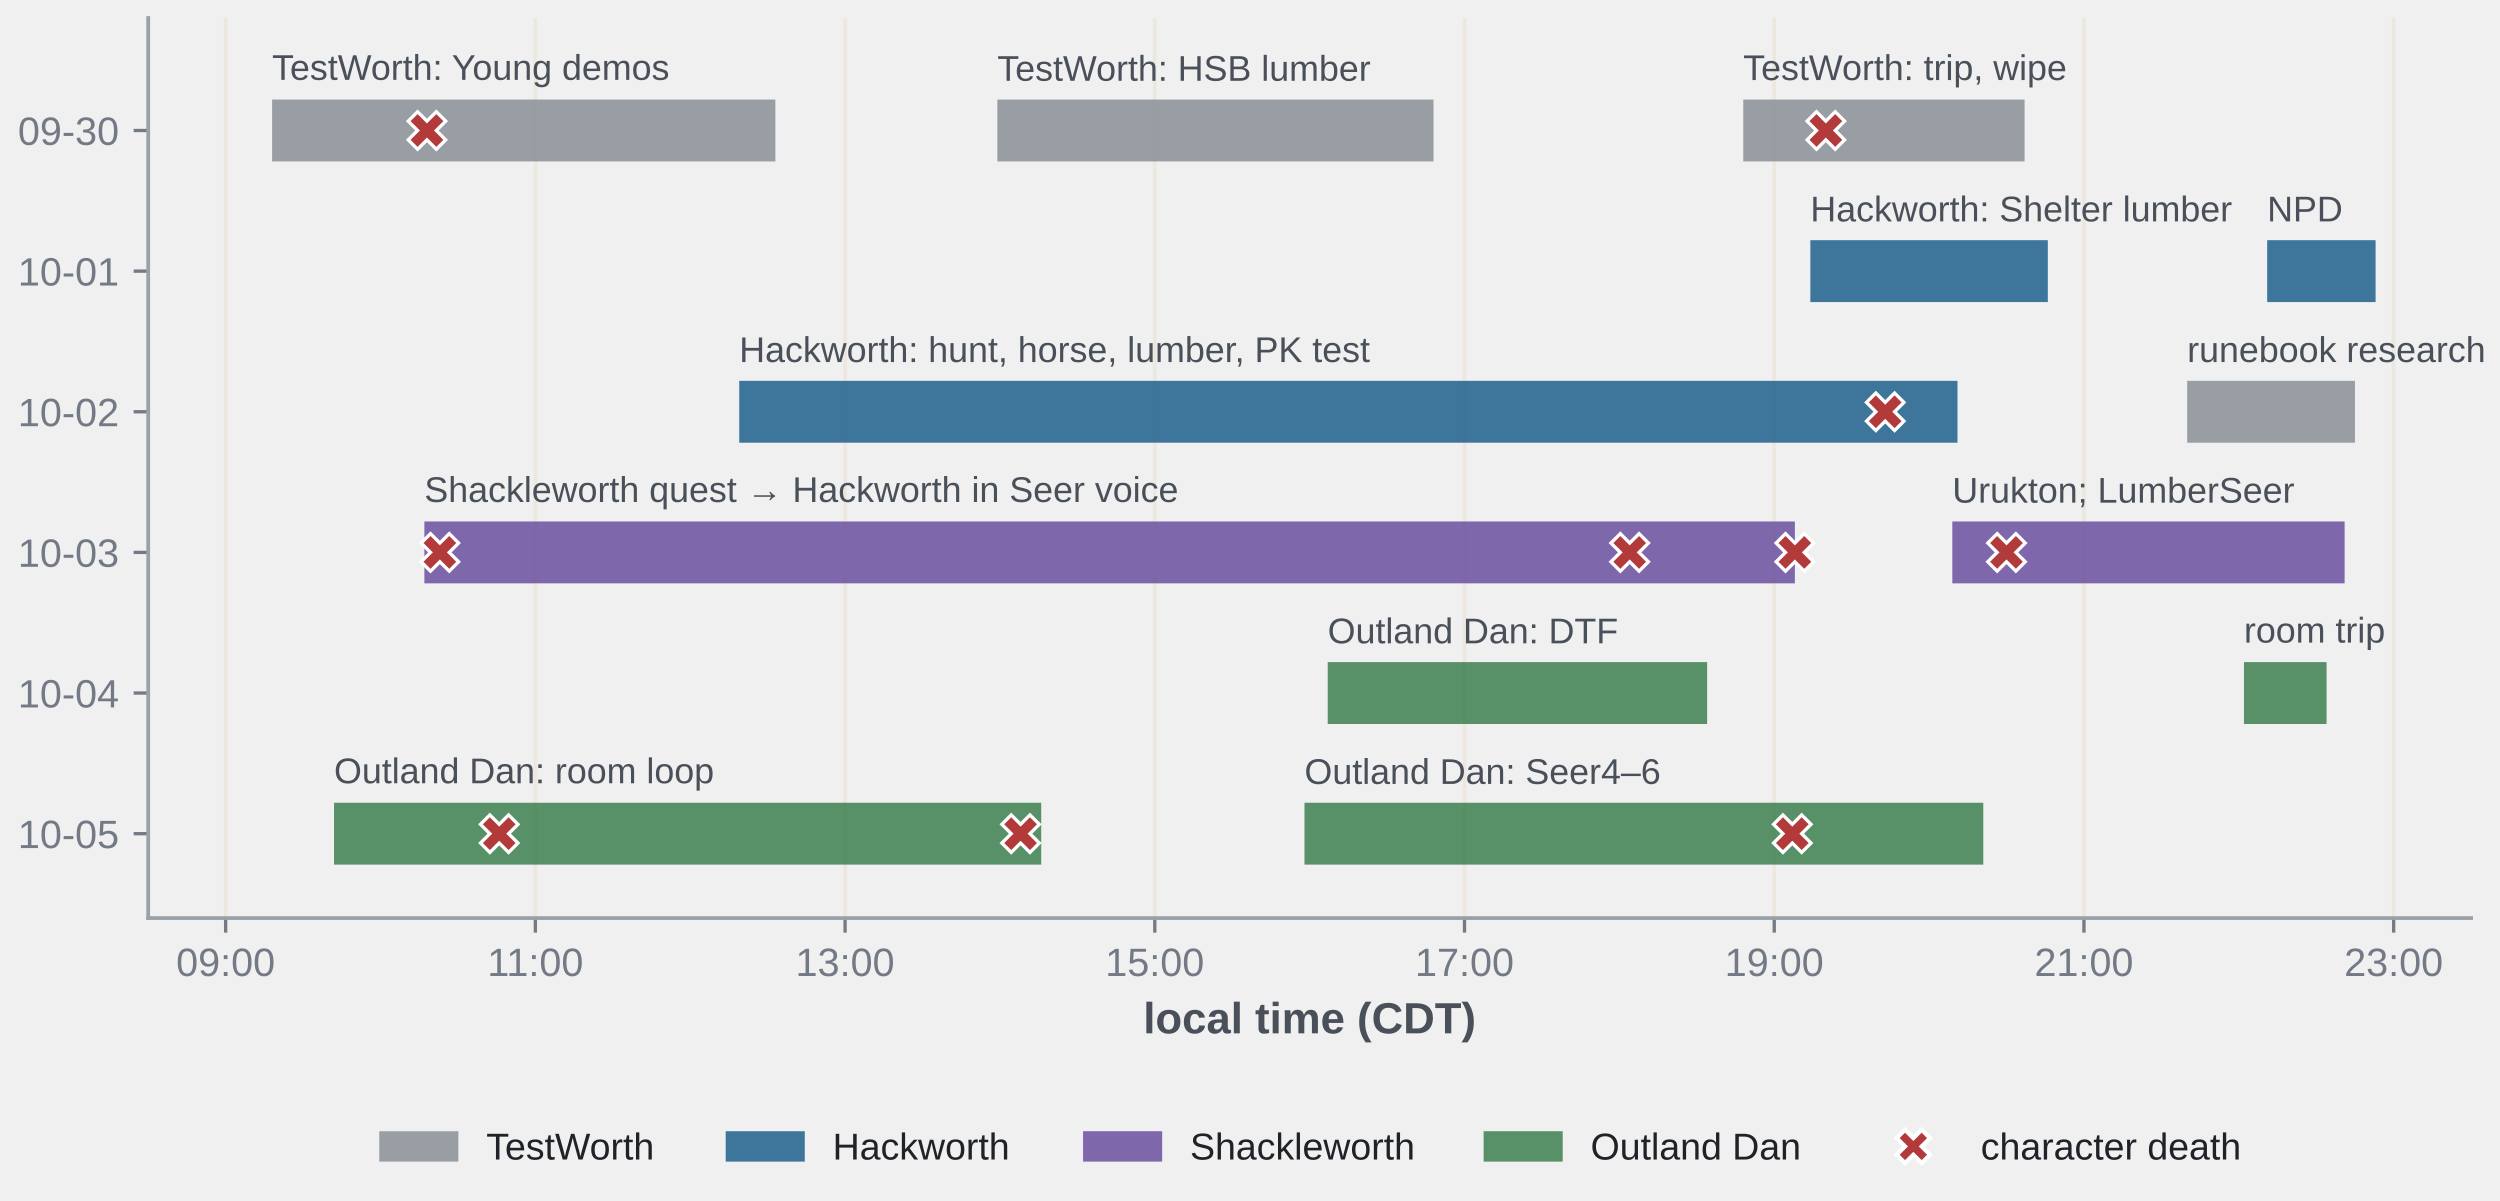
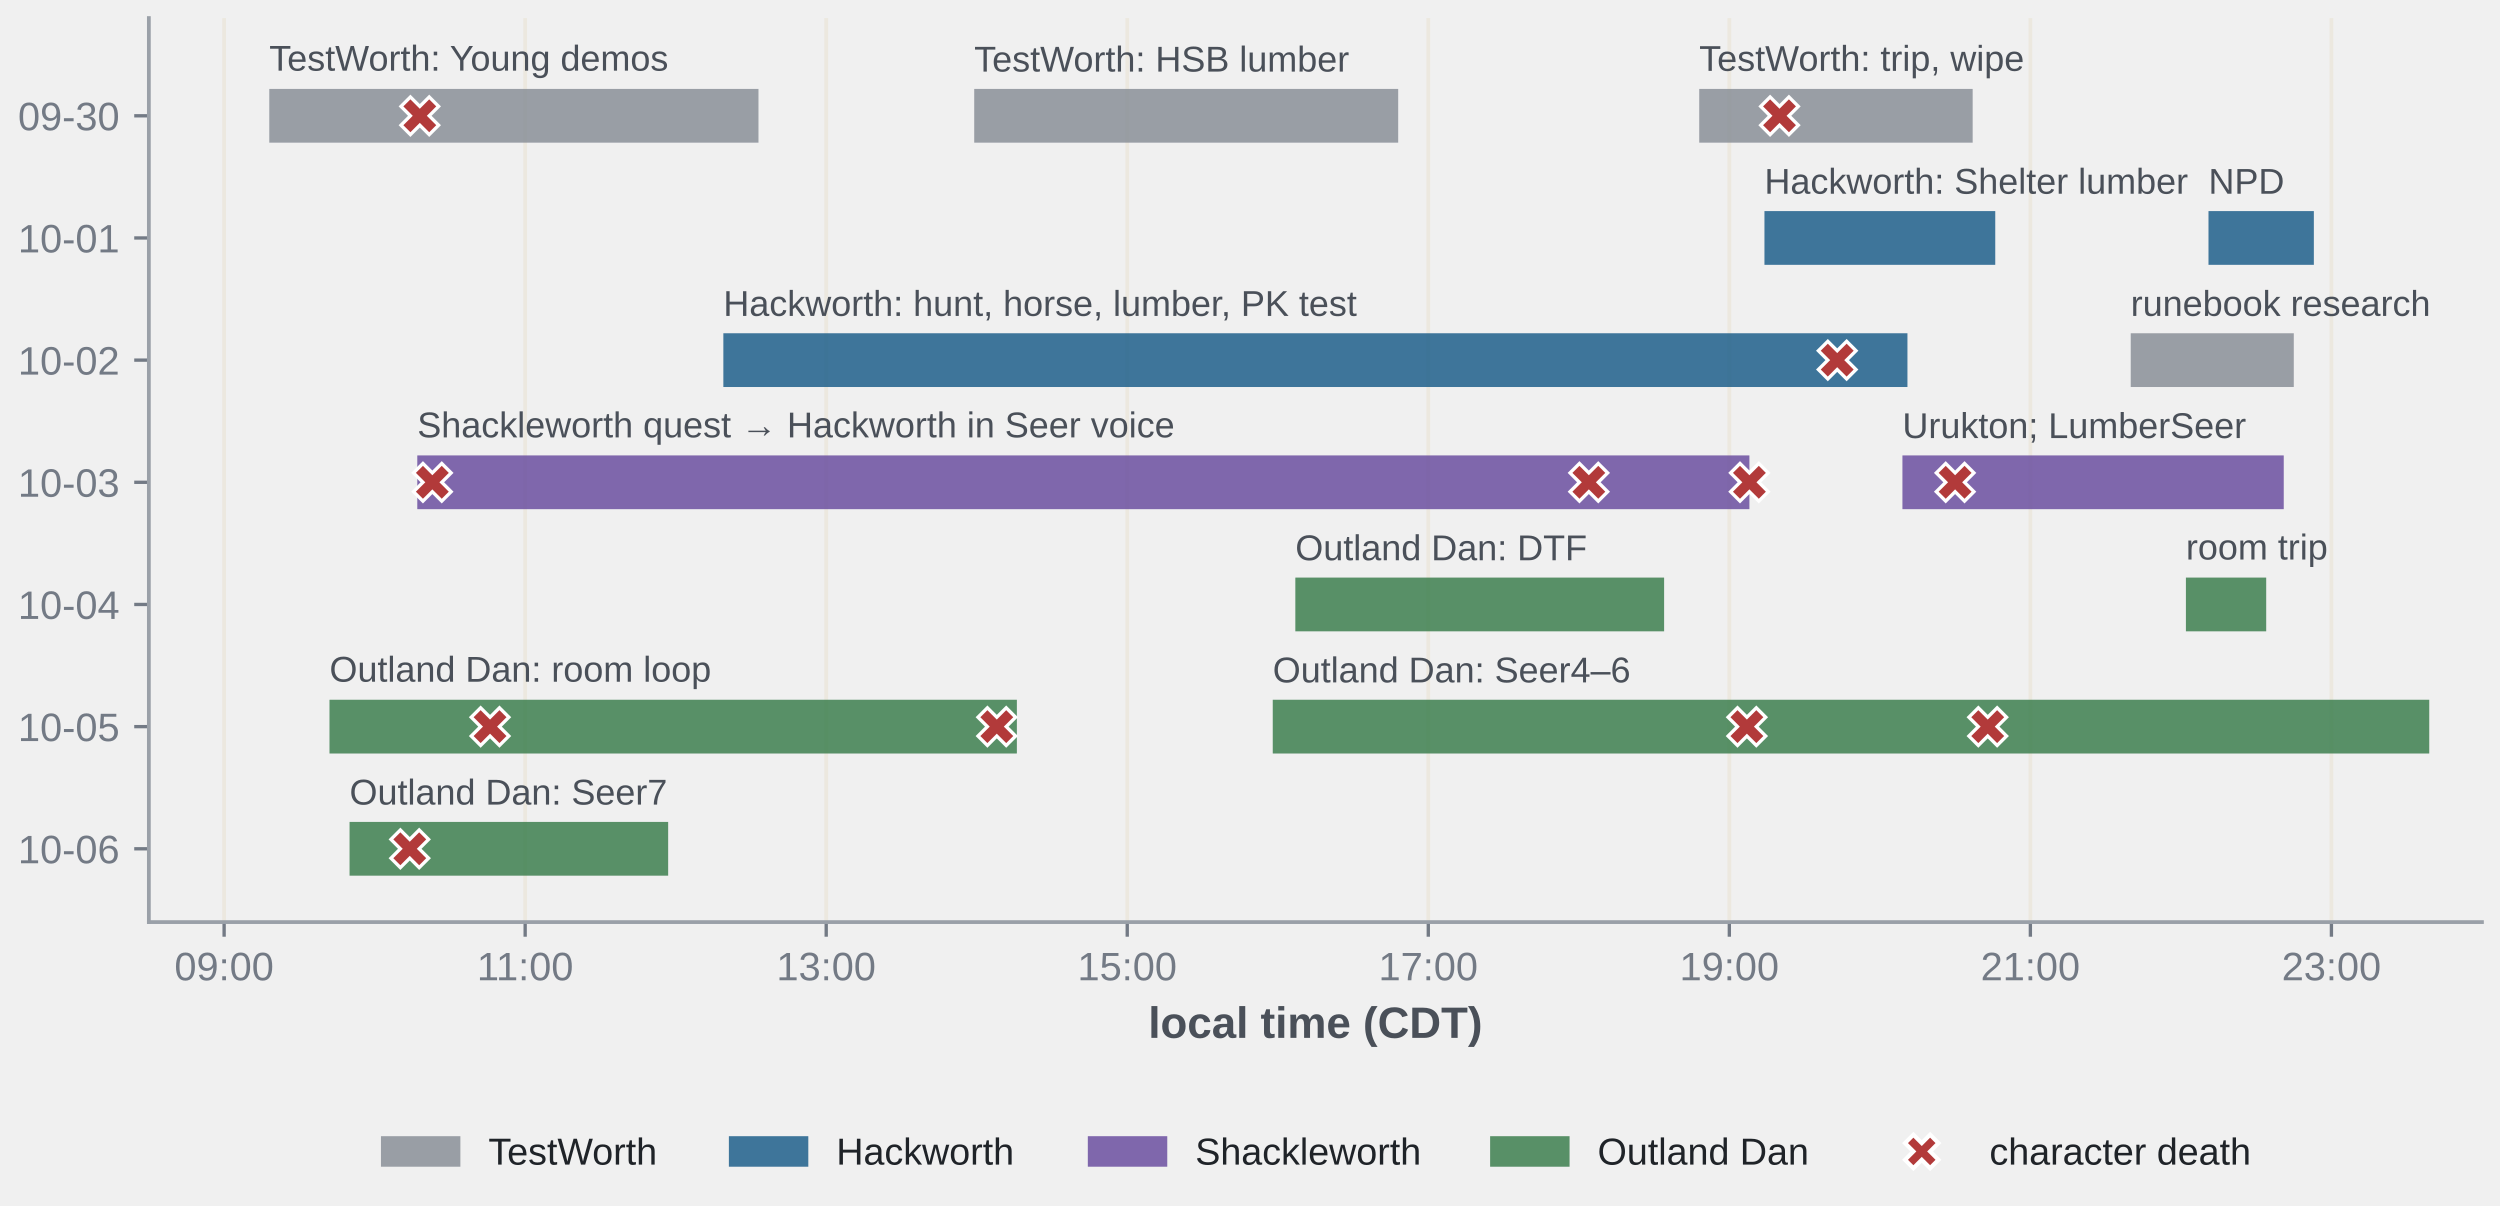
- <svg xmlns="http://www.w3.org/2000/svg" xmlns:xlink="http://www.w3.org/1999/xlink" class="chart mpl" role="img" aria-label="09_shifts" viewBox="0 0 600.548 288.356" version="1.1">
+ <svg xmlns="http://www.w3.org/2000/svg" xmlns:xlink="http://www.w3.org/1999/xlink" class="chart mpl" role="img" aria-label="09_shifts" viewBox="0 0 597.923 288.356" version="1.1">
  <defs>
  
 </defs>
  <g id="figure_1">
    <g id="patch_1">
-       <path d="M 0 288.356  L 600.548 288.356  L 600.548 0  L 0 0  L 0 288.356  z " style="fill: none" />
+       <path d="M 0 288.356  L 597.923 288.356  L 597.923 0  L 0 0  L 0 288.356  z " style="fill: none" />
    </g>
    <g id="axes_1">
      <g id="patch_2">
        <path d="M 35.603 220.536  L 593.603 220.536  L 593.603 4.32  L 35.603 4.32  L 35.603 220.536  z " style="fill: none" />
      </g>
      <g id="matplotlib.axis_1">
        <g id="xtick_1">
          <g id="line2d_1">
-             <path d="M 54.203 220.536  L 54.203 4.32  " clip-path="url(#pee1a9b99c0)" style="fill: none; stroke: #ece8df; stroke-width: 0.9; stroke-linecap: square" />
+             <path d="M 53.603 220.536  L 53.603 4.32  " clip-path="url(#pee1a9b99c0)" style="fill: none; stroke: #ece8df; stroke-width: 0.9; stroke-linecap: square" />
          </g>
          <g id="line2d_2">
            <defs>
              <path id="m856163fed1" d="M 0 0  L 0 3.5  " style="stroke: #737a85; stroke-width: 0.8" />
            </defs>
            <g>
-               <use xlink:href="#m856163fed1" x="54.203" y="220.536" style="fill: #737a85; stroke: #737a85; stroke-width: 0.8" />
+               <use xlink:href="#m856163fed1" x="53.603" y="220.536" style="fill: #737a85; stroke: #737a85; stroke-width: 0.8" />
            </g>
          </g>
          <g id="text_1">
-             <text style="font-size: 9.5px; font-family: 'Segoe UI', 'Helvetica Neue', 'Arial', 'DejaVu Sans', sans-serif; text-anchor: middle; fill: #737a85" x="54.203" y="234.452" transform="rotate(-0 54.20289 234.4523)">09:00</text>
+             <text style="font-size: 9.5px; font-family: 'Segoe UI', 'Helvetica Neue', 'Arial', 'DejaVu Sans', sans-serif; text-anchor: middle; fill: #737a85" x="53.603" y="234.452" transform="rotate(-0 53.60289 234.4523)">09:00</text>
          </g>
        </g>
        <g id="xtick_2">
          <g id="line2d_3">
-             <path d="M 128.603 220.536  L 128.603 4.32  " clip-path="url(#pee1a9b99c0)" style="fill: none; stroke: #ece8df; stroke-width: 0.9; stroke-linecap: square" />
+             <path d="M 125.603 220.536  L 125.603 4.32  " clip-path="url(#pee1a9b99c0)" style="fill: none; stroke: #ece8df; stroke-width: 0.9; stroke-linecap: square" />
          </g>
          <g id="line2d_4">
            <g>
-               <use xlink:href="#m856163fed1" x="128.603" y="220.536" style="fill: #737a85; stroke: #737a85; stroke-width: 0.8" />
+               <use xlink:href="#m856163fed1" x="125.603" y="220.536" style="fill: #737a85; stroke: #737a85; stroke-width: 0.8" />
            </g>
          </g>
          <g id="text_2">
-             <text style="font-size: 9.5px; font-family: 'Segoe UI', 'Helvetica Neue', 'Arial', 'DejaVu Sans', sans-serif; text-anchor: middle; fill: #737a85" x="128.603" y="234.452" transform="rotate(-0 128.6029 234.4523)">11:00</text>
+             <text style="font-size: 9.5px; font-family: 'Segoe UI', 'Helvetica Neue', 'Arial', 'DejaVu Sans', sans-serif; text-anchor: middle; fill: #737a85" x="125.603" y="234.452" transform="rotate(-0 125.6029 234.4523)">11:00</text>
          </g>
        </g>
        <g id="xtick_3">
          <g id="line2d_5">
-             <path d="M 203.003 220.536  L 203.003 4.32  " clip-path="url(#pee1a9b99c0)" style="fill: none; stroke: #ece8df; stroke-width: 0.9; stroke-linecap: square" />
+             <path d="M 197.603 220.536  L 197.603 4.32  " clip-path="url(#pee1a9b99c0)" style="fill: none; stroke: #ece8df; stroke-width: 0.9; stroke-linecap: square" />
          </g>
          <g id="line2d_6">
            <g>
-               <use xlink:href="#m856163fed1" x="203.003" y="220.536" style="fill: #737a85; stroke: #737a85; stroke-width: 0.8" />
+               <use xlink:href="#m856163fed1" x="197.603" y="220.536" style="fill: #737a85; stroke: #737a85; stroke-width: 0.8" />
            </g>
          </g>
          <g id="text_3">
-             <text style="font-size: 9.5px; font-family: 'Segoe UI', 'Helvetica Neue', 'Arial', 'DejaVu Sans', sans-serif; text-anchor: middle; fill: #737a85" x="203.003" y="234.452" transform="rotate(-0 203.0029 234.4523)">13:00</text>
+             <text style="font-size: 9.5px; font-family: 'Segoe UI', 'Helvetica Neue', 'Arial', 'DejaVu Sans', sans-serif; text-anchor: middle; fill: #737a85" x="197.603" y="234.452" transform="rotate(-0 197.6029 234.4523)">13:00</text>
          </g>
        </g>
        <g id="xtick_4">
          <g id="line2d_7">
-             <path d="M 277.403 220.536  L 277.403 4.32  " clip-path="url(#pee1a9b99c0)" style="fill: none; stroke: #ece8df; stroke-width: 0.9; stroke-linecap: square" />
+             <path d="M 269.603 220.536  L 269.603 4.32  " clip-path="url(#pee1a9b99c0)" style="fill: none; stroke: #ece8df; stroke-width: 0.9; stroke-linecap: square" />
          </g>
          <g id="line2d_8">
            <g>
-               <use xlink:href="#m856163fed1" x="277.403" y="220.536" style="fill: #737a85; stroke: #737a85; stroke-width: 0.8" />
+               <use xlink:href="#m856163fed1" x="269.603" y="220.536" style="fill: #737a85; stroke: #737a85; stroke-width: 0.8" />
            </g>
          </g>
          <g id="text_4">
-             <text style="font-size: 9.5px; font-family: 'Segoe UI', 'Helvetica Neue', 'Arial', 'DejaVu Sans', sans-serif; text-anchor: middle; fill: #737a85" x="277.403" y="234.452" transform="rotate(-0 277.4029 234.4523)">15:00</text>
+             <text style="font-size: 9.5px; font-family: 'Segoe UI', 'Helvetica Neue', 'Arial', 'DejaVu Sans', sans-serif; text-anchor: middle; fill: #737a85" x="269.603" y="234.452" transform="rotate(-0 269.6029 234.4523)">15:00</text>
          </g>
        </g>
        <g id="xtick_5">
          <g id="line2d_9">
-             <path d="M 351.803 220.536  L 351.803 4.32  " clip-path="url(#pee1a9b99c0)" style="fill: none; stroke: #ece8df; stroke-width: 0.9; stroke-linecap: square" />
+             <path d="M 341.603 220.536  L 341.603 4.32  " clip-path="url(#pee1a9b99c0)" style="fill: none; stroke: #ece8df; stroke-width: 0.9; stroke-linecap: square" />
          </g>
          <g id="line2d_10">
            <g>
-               <use xlink:href="#m856163fed1" x="351.803" y="220.536" style="fill: #737a85; stroke: #737a85; stroke-width: 0.8" />
+               <use xlink:href="#m856163fed1" x="341.603" y="220.536" style="fill: #737a85; stroke: #737a85; stroke-width: 0.8" />
            </g>
          </g>
          <g id="text_5">
-             <text style="font-size: 9.5px; font-family: 'Segoe UI', 'Helvetica Neue', 'Arial', 'DejaVu Sans', sans-serif; text-anchor: middle; fill: #737a85" x="351.803" y="234.452" transform="rotate(-0 351.8029 234.4523)">17:00</text>
+             <text style="font-size: 9.5px; font-family: 'Segoe UI', 'Helvetica Neue', 'Arial', 'DejaVu Sans', sans-serif; text-anchor: middle; fill: #737a85" x="341.603" y="234.452" transform="rotate(-0 341.6029 234.4523)">17:00</text>
          </g>
        </g>
        <g id="xtick_6">
          <g id="line2d_11">
-             <path d="M 426.203 220.536  L 426.203 4.32  " clip-path="url(#pee1a9b99c0)" style="fill: none; stroke: #ece8df; stroke-width: 0.9; stroke-linecap: square" />
+             <path d="M 413.603 220.536  L 413.603 4.32  " clip-path="url(#pee1a9b99c0)" style="fill: none; stroke: #ece8df; stroke-width: 0.9; stroke-linecap: square" />
          </g>
          <g id="line2d_12">
            <g>
-               <use xlink:href="#m856163fed1" x="426.203" y="220.536" style="fill: #737a85; stroke: #737a85; stroke-width: 0.8" />
+               <use xlink:href="#m856163fed1" x="413.603" y="220.536" style="fill: #737a85; stroke: #737a85; stroke-width: 0.8" />
            </g>
          </g>
          <g id="text_6">
-             <text style="font-size: 9.5px; font-family: 'Segoe UI', 'Helvetica Neue', 'Arial', 'DejaVu Sans', sans-serif; text-anchor: middle; fill: #737a85" x="426.203" y="234.452" transform="rotate(-0 426.2029 234.4523)">19:00</text>
+             <text style="font-size: 9.5px; font-family: 'Segoe UI', 'Helvetica Neue', 'Arial', 'DejaVu Sans', sans-serif; text-anchor: middle; fill: #737a85" x="413.603" y="234.452" transform="rotate(-0 413.6029 234.4523)">19:00</text>
          </g>
        </g>
        <g id="xtick_7">
          <g id="line2d_13">
-             <path d="M 500.603 220.536  L 500.603 4.32  " clip-path="url(#pee1a9b99c0)" style="fill: none; stroke: #ece8df; stroke-width: 0.9; stroke-linecap: square" />
+             <path d="M 485.603 220.536  L 485.603 4.32  " clip-path="url(#pee1a9b99c0)" style="fill: none; stroke: #ece8df; stroke-width: 0.9; stroke-linecap: square" />
          </g>
          <g id="line2d_14">
            <g>
-               <use xlink:href="#m856163fed1" x="500.603" y="220.536" style="fill: #737a85; stroke: #737a85; stroke-width: 0.8" />
+               <use xlink:href="#m856163fed1" x="485.603" y="220.536" style="fill: #737a85; stroke: #737a85; stroke-width: 0.8" />
            </g>
          </g>
          <g id="text_7">
-             <text style="font-size: 9.5px; font-family: 'Segoe UI', 'Helvetica Neue', 'Arial', 'DejaVu Sans', sans-serif; text-anchor: middle; fill: #737a85" x="500.603" y="234.452" transform="rotate(-0 500.6029 234.4523)">21:00</text>
+             <text style="font-size: 9.5px; font-family: 'Segoe UI', 'Helvetica Neue', 'Arial', 'DejaVu Sans', sans-serif; text-anchor: middle; fill: #737a85" x="485.603" y="234.452" transform="rotate(-0 485.6029 234.4523)">21:00</text>
          </g>
        </g>
        <g id="xtick_8">
          <g id="line2d_15">
-             <path d="M 575.003 220.536  L 575.003 4.32  " clip-path="url(#pee1a9b99c0)" style="fill: none; stroke: #ece8df; stroke-width: 0.9; stroke-linecap: square" />
+             <path d="M 557.603 220.536  L 557.603 4.32  " clip-path="url(#pee1a9b99c0)" style="fill: none; stroke: #ece8df; stroke-width: 0.9; stroke-linecap: square" />
          </g>
          <g id="line2d_16">
            <g>
-               <use xlink:href="#m856163fed1" x="575.003" y="220.536" style="fill: #737a85; stroke: #737a85; stroke-width: 0.8" />
+               <use xlink:href="#m856163fed1" x="557.603" y="220.536" style="fill: #737a85; stroke: #737a85; stroke-width: 0.8" />
            </g>
          </g>
          <g id="text_8">
-             <text style="font-size: 9.5px; font-family: 'Segoe UI', 'Helvetica Neue', 'Arial', 'DejaVu Sans', sans-serif; text-anchor: middle; fill: #737a85" x="575.003" y="234.452" transform="rotate(-0 575.0029 234.4523)">23:00</text>
+             <text style="font-size: 9.5px; font-family: 'Segoe UI', 'Helvetica Neue', 'Arial', 'DejaVu Sans', sans-serif; text-anchor: middle; fill: #737a85" x="557.603" y="234.452" transform="rotate(-0 557.6029 234.4523)">23:00</text>
          </g>
        </g>
        <g id="text_9">
          <text style="font-weight: 600; font-size: 10.5px; font-family: 'Segoe UI', 'Helvetica Neue', 'Arial', 'DejaVu Sans', sans-serif; text-anchor: middle; fill: #4a5059" x="314.603" y="248.225" transform="rotate(-0 314.6029 248.2248)">local time (CDT)</text>
        </g>
      </g>
      <g id="matplotlib.axis_2">
        <g id="ytick_1">
          <g id="line2d_17">
            <defs>
              <path id="mbf4bf7bd0c" d="M 0 0  L -3.5 0  " style="stroke: #737a85; stroke-width: 0.8" />
            </defs>
            <g>
-               <use xlink:href="#mbf4bf7bd0c" x="35.603" y="200.266" style="fill: #737a85; stroke: #737a85; stroke-width: 0.8" />
+               <use xlink:href="#mbf4bf7bd0c" x="35.603" y="203.005" style="fill: #737a85; stroke: #737a85; stroke-width: 0.8" />
            </g>
          </g>
          <g id="text_10">
-             <text style="font-size: 9.5px; font-family: 'Segoe UI', 'Helvetica Neue', 'Arial', 'DejaVu Sans', sans-serif; text-anchor: end; fill: #737a85" x="28.603" y="203.724" transform="rotate(-0 28.60289 203.7239)">10-05</text>
+             <text style="font-size: 9.5px; font-family: 'Segoe UI', 'Helvetica Neue', 'Arial', 'DejaVu Sans', sans-serif; text-anchor: end; fill: #737a85" x="28.603" y="206.463" transform="rotate(-0 28.60289 206.4631)">10-06</text>
          </g>
        </g>
        <g id="ytick_2">
          <g id="line2d_18">
            <g>
-               <use xlink:href="#mbf4bf7bd0c" x="35.603" y="166.482" style="fill: #737a85; stroke: #737a85; stroke-width: 0.8" />
+               <use xlink:href="#mbf4bf7bd0c" x="35.603" y="173.787" style="fill: #737a85; stroke: #737a85; stroke-width: 0.8" />
            </g>
          </g>
          <g id="text_11">
-             <text style="font-size: 9.5px; font-family: 'Segoe UI', 'Helvetica Neue', 'Arial', 'DejaVu Sans', sans-serif; text-anchor: end; fill: #737a85" x="28.603" y="169.94" transform="rotate(-0 28.60289 169.9401)">10-04</text>
+             <text style="font-size: 9.5px; font-family: 'Segoe UI', 'Helvetica Neue', 'Arial', 'DejaVu Sans', sans-serif; text-anchor: end; fill: #737a85" x="28.603" y="177.245" transform="rotate(-0 28.60289 177.2447)">10-05</text>
          </g>
        </g>
        <g id="ytick_3">
          <g id="line2d_19">
            <g>
-               <use xlink:href="#mbf4bf7bd0c" x="35.603" y="132.698" style="fill: #737a85; stroke: #737a85; stroke-width: 0.8" />
+               <use xlink:href="#mbf4bf7bd0c" x="35.603" y="144.568" style="fill: #737a85; stroke: #737a85; stroke-width: 0.8" />
            </g>
          </g>
          <g id="text_12">
-             <text style="font-size: 9.5px; font-family: 'Segoe UI', 'Helvetica Neue', 'Arial', 'DejaVu Sans', sans-serif; text-anchor: end; fill: #737a85" x="28.603" y="136.156" transform="rotate(-0 28.60289 136.1564)">10-03</text>
+             <text style="font-size: 9.5px; font-family: 'Segoe UI', 'Helvetica Neue', 'Arial', 'DejaVu Sans', sans-serif; text-anchor: end; fill: #737a85" x="28.603" y="148.026" transform="rotate(-0 28.60289 148.0263)">10-04</text>
          </g>
        </g>
        <g id="ytick_4">
          <g id="line2d_20">
            <g>
-               <use xlink:href="#mbf4bf7bd0c" x="35.603" y="98.915" style="fill: #737a85; stroke: #737a85; stroke-width: 0.8" />
+               <use xlink:href="#mbf4bf7bd0c" x="35.603" y="115.35" style="fill: #737a85; stroke: #737a85; stroke-width: 0.8" />
            </g>
          </g>
          <g id="text_13">
-             <text style="font-size: 9.5px; font-family: 'Segoe UI', 'Helvetica Neue', 'Arial', 'DejaVu Sans', sans-serif; text-anchor: end; fill: #737a85" x="28.603" y="102.373" transform="rotate(-0 28.60289 102.3726)">10-02</text>
+             <text style="font-size: 9.5px; font-family: 'Segoe UI', 'Helvetica Neue', 'Arial', 'DejaVu Sans', sans-serif; text-anchor: end; fill: #737a85" x="28.603" y="118.808" transform="rotate(-0 28.60289 118.808)">10-03</text>
          </g>
        </g>
        <g id="ytick_5">
          <g id="line2d_21">
            <g>
-               <use xlink:href="#mbf4bf7bd0c" x="35.603" y="65.131" style="fill: #737a85; stroke: #737a85; stroke-width: 0.8" />
+               <use xlink:href="#mbf4bf7bd0c" x="35.603" y="86.131" style="fill: #737a85; stroke: #737a85; stroke-width: 0.8" />
            </g>
          </g>
          <g id="text_14">
-             <text style="font-size: 9.5px; font-family: 'Segoe UI', 'Helvetica Neue', 'Arial', 'DejaVu Sans', sans-serif; text-anchor: end; fill: #737a85" x="28.603" y="68.589" transform="rotate(-0 28.60289 68.58888)">10-01</text>
+             <text style="font-size: 9.5px; font-family: 'Segoe UI', 'Helvetica Neue', 'Arial', 'DejaVu Sans', sans-serif; text-anchor: end; fill: #737a85" x="28.603" y="89.59" transform="rotate(-0 28.60289 89.58959)">10-02</text>
          </g>
        </g>
        <g id="ytick_6">
          <g id="line2d_22">
            <g>
-               <use xlink:href="#mbf4bf7bd0c" x="35.603" y="31.347" style="fill: #737a85; stroke: #737a85; stroke-width: 0.8" />
+               <use xlink:href="#mbf4bf7bd0c" x="35.603" y="56.913" style="fill: #737a85; stroke: #737a85; stroke-width: 0.8" />
            </g>
          </g>
          <g id="text_15">
-             <text style="font-size: 9.5px; font-family: 'Segoe UI', 'Helvetica Neue', 'Arial', 'DejaVu Sans', sans-serif; text-anchor: end; fill: #737a85" x="28.603" y="34.805" transform="rotate(-0 28.60289 34.80513)">09-30</text>
+             <text style="font-size: 9.5px; font-family: 'Segoe UI', 'Helvetica Neue', 'Arial', 'DejaVu Sans', sans-serif; text-anchor: end; fill: #737a85" x="28.603" y="60.371" transform="rotate(-0 28.60289 60.37121)">10-01</text>
+           </g>
+         </g>
+         <g id="ytick_7">
+           <g id="line2d_23">
+             <g>
+               <use xlink:href="#mbf4bf7bd0c" x="35.603" y="27.695" style="fill: #737a85; stroke: #737a85; stroke-width: 0.8" />
+             </g>
+           </g>
+           <g id="text_16">
+             <text style="font-size: 9.5px; font-family: 'Segoe UI', 'Helvetica Neue', 'Arial', 'DejaVu Sans', sans-serif; text-anchor: end; fill: #737a85" x="28.603" y="31.153" transform="rotate(-0 28.60289 31.15283)">09-30</text>
          </g>
        </g>
      </g>
      <g id="patch_3">
-         <path d="M 65.363 38.779  L 186.263 38.779  L 186.263 23.915  L 65.363 23.915  z " clip-path="url(#pee1a9b99c0)" style="fill: #8a8f98; opacity: 0.85" />
+         <path d="M 64.403 34.123  L 181.403 34.123  L 181.403 21.267  L 64.403 21.267  z " clip-path="url(#pee1a9b99c0)" style="fill: #8a8f98; opacity: 0.85" />
      </g>
      <g id="patch_4">
-         <path d="M 239.583 38.779  L 344.363 38.779  L 344.363 23.915  L 239.583 23.915  z " clip-path="url(#pee1a9b99c0)" style="fill: #8a8f98; opacity: 0.85" />
+         <path d="M 233.003 34.123  L 334.403 34.123  L 334.403 21.267  L 233.003 21.267  z " clip-path="url(#pee1a9b99c0)" style="fill: #8a8f98; opacity: 0.85" />
      </g>
      <g id="patch_5">
-         <path d="M 418.763 38.779  L 486.343 38.779  L 486.343 23.915  L 418.763 23.915  z " clip-path="url(#pee1a9b99c0)" style="fill: #8a8f98; opacity: 0.85" />
+         <path d="M 406.403 34.123  L 471.803 34.123  L 471.803 21.267  L 406.403 21.267  z " clip-path="url(#pee1a9b99c0)" style="fill: #8a8f98; opacity: 0.85" />
      </g>
      <g id="patch_6">
-         <path d="M 434.883 72.563  L 491.923 72.563  L 491.923 57.698  L 434.883 57.698  z " clip-path="url(#pee1a9b99c0)" style="fill: #1f5f8b; opacity: 0.85" />
+         <path d="M 422.003 63.341  L 477.203 63.341  L 477.203 50.485  L 422.003 50.485  z " clip-path="url(#pee1a9b99c0)" style="fill: #1f5f8b; opacity: 0.85" />
      </g>
      <g id="patch_7">
-         <path d="M 544.623 72.563  L 570.663 72.563  L 570.663 57.698  L 544.623 57.698  z " clip-path="url(#pee1a9b99c0)" style="fill: #1f5f8b; opacity: 0.85" />
+         <path d="M 528.203 63.341  L 553.403 63.341  L 553.403 50.485  L 528.203 50.485  z " clip-path="url(#pee1a9b99c0)" style="fill: #1f5f8b; opacity: 0.85" />
      </g>
      <g id="patch_8">
-         <path d="M 177.583 106.347  L 470.223 106.347  L 470.223 91.482  L 177.583 91.482  z " clip-path="url(#pee1a9b99c0)" style="fill: #1f5f8b; opacity: 0.85" />
+         <path d="M 173.003 92.56  L 456.203 92.56  L 456.203 79.703  L 173.003 79.703  z " clip-path="url(#pee1a9b99c0)" style="fill: #1f5f8b; opacity: 0.85" />
      </g>
      <g id="patch_9">
-         <path d="M 525.403 106.347  L 565.703 106.347  L 565.703 91.482  L 525.403 91.482  z " clip-path="url(#pee1a9b99c0)" style="fill: #8a8f98; opacity: 0.85" />
+         <path d="M 509.603 92.56  L 548.603 92.56  L 548.603 79.703  L 509.603 79.703  z " clip-path="url(#pee1a9b99c0)" style="fill: #8a8f98; opacity: 0.85" />
      </g>
      <g id="patch_10">
-         <path d="M 101.943 140.131  L 431.163 140.131  L 431.163 125.266  L 101.943 125.266  z " clip-path="url(#pee1a9b99c0)" style="fill: #6b4fa0; opacity: 0.85" />
+         <path d="M 99.803 121.778  L 418.403 121.778  L 418.403 108.922  L 99.803 108.922  z " clip-path="url(#pee1a9b99c0)" style="fill: #6b4fa0; opacity: 0.85" />
      </g>
      <g id="patch_11">
-         <path d="M 468.983 140.131  L 563.223 140.131  L 563.223 125.266  L 468.983 125.266  z " clip-path="url(#pee1a9b99c0)" style="fill: #6b4fa0; opacity: 0.85" />
+         <path d="M 455.003 121.778  L 546.203 121.778  L 546.203 108.922  L 455.003 108.922  z " clip-path="url(#pee1a9b99c0)" style="fill: #6b4fa0; opacity: 0.85" />
      </g>
      <g id="patch_12">
-         <path d="M 318.943 173.914  L 410.083 173.914  L 410.083 159.05  L 318.943 159.05  z " clip-path="url(#pee1a9b99c0)" style="fill: #3d7f4f; opacity: 0.85" />
+         <path d="M 309.803 150.996  L 398.003 150.996  L 398.003 138.14  L 309.803 138.14  z " clip-path="url(#pee1a9b99c0)" style="fill: #3d7f4f; opacity: 0.85" />
      </g>
      <g id="patch_13">
-         <path d="M 539.043 173.914  L 558.883 173.914  L 558.883 159.05  L 539.043 159.05  z " clip-path="url(#pee1a9b99c0)" style="fill: #3d7f4f; opacity: 0.85" />
+         <path d="M 522.803 150.996  L 542.003 150.996  L 542.003 138.14  L 522.803 138.14  z " clip-path="url(#pee1a9b99c0)" style="fill: #3d7f4f; opacity: 0.85" />
      </g>
      <g id="patch_14">
-         <path d="M 80.243 207.698  L 250.123 207.698  L 250.123 192.833  L 80.243 192.833  z " clip-path="url(#pee1a9b99c0)" style="fill: #3d7f4f; opacity: 0.85" />
+         <path d="M 78.803 180.215  L 243.203 180.215  L 243.203 167.359  L 78.803 167.359  z " clip-path="url(#pee1a9b99c0)" style="fill: #3d7f4f; opacity: 0.85" />
      </g>
      <g id="patch_15">
-         <path d="M 313.363 207.698  L 476.423 207.698  L 476.423 192.833  L 313.363 192.833  z " clip-path="url(#pee1a9b99c0)" style="fill: #3d7f4f; opacity: 0.85" />
+         <path d="M 304.403 180.215  L 581.003 180.215  L 581.003 167.359  L 304.403 167.359  z " clip-path="url(#pee1a9b99c0)" style="fill: #3d7f4f; opacity: 0.85" />
      </g>
      <g id="patch_16">
+         <path d="M 83.603 209.433  L 159.803 209.433  L 159.803 196.577  L 83.603 196.577  z " clip-path="url(#pee1a9b99c0)" style="fill: #3d7f4f; opacity: 0.85" />
+       </g>
+       <g id="patch_17">
        <path d="M 35.603 220.536  L 35.603 4.32  " style="fill: none; stroke: #9aa0a8; stroke-width: 0.9; stroke-linejoin: miter; stroke-linecap: square" />
      </g>
-       <g id="patch_17">
+       <g id="patch_18">
        <path d="M 35.603 220.536  L 593.603 220.536  " style="fill: none; stroke: #9aa0a8; stroke-width: 0.9; stroke-linejoin: miter; stroke-linecap: square" />
      </g>
-       <g id="text_16">
-         <text style="font-size: 8.6px; font-family: 'Segoe UI', 'Helvetica Neue', 'Arial', 'DejaVu Sans', sans-serif; text-anchor: start; fill: #4a5059" x="65.363" y="19.188" transform="rotate(-0 65.36289 19.18819)">TestWorth: Young demos</text>
-       </g>
      <g id="text_17">
-         <text style="font-size: 8.6px; font-family: 'Segoe UI', 'Helvetica Neue', 'Arial', 'DejaVu Sans', sans-serif; text-anchor: start; fill: #4a5059" x="239.583" y="19.402" transform="rotate(-0 239.5829 19.40201)">TestWorth: HSB lumber</text>
+         <text style="font-size: 8.6px; font-family: 'Segoe UI', 'Helvetica Neue', 'Arial', 'DejaVu Sans', sans-serif; text-anchor: start; fill: #4a5059" x="64.403" y="16.906" transform="rotate(-0 64.40289 16.9055)">TestWorth: Young demos</text>
      </g>
      <g id="text_18">
-         <text style="font-size: 8.6px; font-family: 'Segoe UI', 'Helvetica Neue', 'Arial', 'DejaVu Sans', sans-serif; text-anchor: start; fill: #4a5059" x="418.763" y="19.234" transform="rotate(-0 418.7629 19.23388)">TestWorth: trip, wipe</text>
+         <text style="font-size: 8.6px; font-family: 'Segoe UI', 'Helvetica Neue', 'Arial', 'DejaVu Sans', sans-serif; text-anchor: start; fill: #4a5059" x="233.003" y="17.119" transform="rotate(-0 233.0029 17.11933)">TestWorth: HSB lumber</text>
      </g>
      <g id="text_19">
-         <text style="font-size: 8.6px; font-family: 'Segoe UI', 'Helvetica Neue', 'Arial', 'DejaVu Sans', sans-serif; text-anchor: start; fill: #4a5059" x="434.883" y="53.186" transform="rotate(-0 434.8829 53.18576)">Hackworth: Shelter lumber</text>
+         <text style="font-size: 8.6px; font-family: 'Segoe UI', 'Helvetica Neue', 'Arial', 'DejaVu Sans', sans-serif; text-anchor: start; fill: #4a5059" x="406.403" y="16.951" transform="rotate(-0 406.4029 16.95119)">TestWorth: trip, wipe</text>
      </g>
      <g id="text_20">
-         <text style="font-size: 8.6px; font-family: 'Segoe UI', 'Helvetica Neue', 'Arial', 'DejaVu Sans', sans-serif; text-anchor: start; fill: #4a5059" x="544.623" y="53.186" transform="rotate(-0 544.6229 53.18576)">NPD</text>
+         <text style="font-size: 8.6px; font-family: 'Segoe UI', 'Helvetica Neue', 'Arial', 'DejaVu Sans', sans-serif; text-anchor: start; fill: #4a5059" x="422.003" y="46.338" transform="rotate(-0 422.0029 46.3377)">Hackworth: Shelter lumber</text>
      </g>
      <g id="text_21">
-         <text style="font-size: 8.6px; font-family: 'Segoe UI', 'Helvetica Neue', 'Arial', 'DejaVu Sans', sans-serif; text-anchor: start; fill: #4a5059" x="177.583" y="86.97" transform="rotate(-0 177.5829 86.96951)">Hackworth: hunt, horse, lumber, PK test</text>
+         <text style="font-size: 8.6px; font-family: 'Segoe UI', 'Helvetica Neue', 'Arial', 'DejaVu Sans', sans-serif; text-anchor: start; fill: #4a5059" x="528.203" y="46.338" transform="rotate(-0 528.2029 46.3377)">NPD</text>
      </g>
      <g id="text_22">
-         <text style="font-size: 8.6px; font-family: 'Segoe UI', 'Helvetica Neue', 'Arial', 'DejaVu Sans', sans-serif; text-anchor: start; fill: #4a5059" x="525.403" y="86.97" transform="rotate(-0 525.4029 86.96951)">runebook research</text>
+         <text style="font-size: 8.6px; font-family: 'Segoe UI', 'Helvetica Neue', 'Arial', 'DejaVu Sans', sans-serif; text-anchor: start; fill: #4a5059" x="173.003" y="75.556" transform="rotate(-0 173.0029 75.55608)">Hackworth: hunt, horse, lumber, PK test</text>
      </g>
      <g id="text_23">
-         <text style="font-size: 8.6px; font-family: 'Segoe UI', 'Helvetica Neue', 'Arial', 'DejaVu Sans', sans-serif; text-anchor: start; fill: #4a5059" x="101.943" y="120.585" transform="rotate(-0 101.9429 120.5851)">Shackleworth quest → Hackworth in Seer voice</text>
+         <text style="font-size: 8.6px; font-family: 'Segoe UI', 'Helvetica Neue', 'Arial', 'DejaVu Sans', sans-serif; text-anchor: start; fill: #4a5059" x="509.603" y="75.556" transform="rotate(-0 509.6029 75.55608)">runebook research</text>
      </g>
      <g id="text_24">
-         <text style="font-size: 8.6px; font-family: 'Segoe UI', 'Helvetica Neue', 'Arial', 'DejaVu Sans', sans-serif; text-anchor: start; fill: #4a5059" x="468.983" y="120.753" transform="rotate(-0 468.9829 120.7533)">Urukton; LumberSeer</text>
+         <text style="font-size: 8.6px; font-family: 'Segoe UI', 'Helvetica Neue', 'Arial', 'DejaVu Sans', sans-serif; text-anchor: start; fill: #4a5059" x="99.803" y="104.606" transform="rotate(-0 99.80289 104.6063)">Shackleworth quest → Hackworth in Seer voice</text>
      </g>
      <g id="text_25">
-         <text style="font-size: 8.6px; font-family: 'Segoe UI', 'Helvetica Neue', 'Arial', 'DejaVu Sans', sans-serif; text-anchor: start; fill: #4a5059" x="318.943" y="154.537" transform="rotate(-0 318.9429 154.537)">Outland Dan: DTF</text>
+         <text style="font-size: 8.6px; font-family: 'Segoe UI', 'Helvetica Neue', 'Arial', 'DejaVu Sans', sans-serif; text-anchor: start; fill: #4a5059" x="455.003" y="104.774" transform="rotate(-0 455.0029 104.7745)">Urukton; LumberSeer</text>
      </g>
      <g id="text_26">
-         <text style="font-size: 8.6px; font-family: 'Segoe UI', 'Helvetica Neue', 'Arial', 'DejaVu Sans', sans-serif; text-anchor: start; fill: #4a5059" x="539.043" y="154.369" transform="rotate(-0 539.0429 154.3689)">room trip</text>
+         <text style="font-size: 8.6px; font-family: 'Segoe UI', 'Helvetica Neue', 'Arial', 'DejaVu Sans', sans-serif; text-anchor: start; fill: #4a5059" x="309.803" y="133.993" transform="rotate(-0 309.8029 133.9928)">Outland Dan: DTF</text>
      </g>
      <g id="text_27">
-         <text style="font-size: 8.6px; font-family: 'Segoe UI', 'Helvetica Neue', 'Arial', 'DejaVu Sans', sans-serif; text-anchor: start; fill: #4a5059" x="80.243" y="188.153" transform="rotate(-0 80.24289 188.1526)">Outland Dan: room loop</text>
+         <text style="font-size: 8.6px; font-family: 'Segoe UI', 'Helvetica Neue', 'Arial', 'DejaVu Sans', sans-serif; text-anchor: start; fill: #4a5059" x="522.803" y="133.825" transform="rotate(-0 522.8029 133.8247)">room trip</text>
      </g>
      <g id="text_28">
-         <text style="font-size: 8.6px; font-family: 'Segoe UI', 'Helvetica Neue', 'Arial', 'DejaVu Sans', sans-serif; text-anchor: start; fill: #4a5059" x="313.363" y="188.321" transform="rotate(-0 313.3629 188.3208)">Outland Dan: Seer4–6</text>
-       </g>
-       <g id="line2d_23">
-         <path d="M 102.563 31.347  " clip-path="url(#pee1a9b99c0)" style="fill: none; stroke: #b23a3a; stroke-width: 2; stroke-linecap: square" />
+         <text style="font-size: 8.6px; font-family: 'Segoe UI', 'Helvetica Neue', 'Arial', 'DejaVu Sans', sans-serif; text-anchor: start; fill: #4a5059" x="78.803" y="163.043" transform="rotate(-0 78.80289 163.0431)">Outland Dan: room loop</text>
+       </g>
+       <g id="text_29">
+         <text style="font-size: 8.6px; font-family: 'Segoe UI', 'Helvetica Neue', 'Arial', 'DejaVu Sans', sans-serif; text-anchor: start; fill: #4a5059" x="304.403" y="163.211" transform="rotate(-0 304.4029 163.2112)">Outland Dan: Seer4–6</text>
+       </g>
+       <g id="text_30">
+         <text style="font-size: 8.6px; font-family: 'Segoe UI', 'Helvetica Neue', 'Arial', 'DejaVu Sans', sans-serif; text-anchor: start; fill: #4a5059" x="83.603" y="192.43" transform="rotate(-0 83.60289 192.4296)">Outland Dan: Seer7</text>
+       </g>
+       <g id="line2d_24">
+         <path d="M 100.403 27.695  " clip-path="url(#pee1a9b99c0)" style="fill: none; stroke: #b23a3a; stroke-width: 2; stroke-linecap: square" />
        <defs>
          <path id="m3a6d88dc4c" d="M -2.25 4.5  L 0 2.25  L 2.25 4.5  L 4.5 2.25  L 2.25 0  L 4.5 -2.25  L 2.25 -4.5  L 0 -2.25  L -2.25 -4.5  L -4.5 -2.25  L -2.25 0  L -4.5 2.25  z " style="stroke: #ffffff; stroke-width: 0.8; stroke-linejoin: miter" />
        </defs>
        <g clip-path="url(#pee1a9b99c0)">
-           <use xlink:href="#m3a6d88dc4c" x="102.563" y="31.347" style="fill: #b23a3a; stroke: #ffffff; stroke-width: 0.8; stroke-linejoin: miter" />
-         </g>
-       </g>
-       <g id="line2d_24">
-         <path d="M 438.603 31.347  " clip-path="url(#pee1a9b99c0)" style="fill: none; stroke: #b23a3a; stroke-width: 2; stroke-linecap: square" />
-         <g clip-path="url(#pee1a9b99c0)">
-           <use xlink:href="#m3a6d88dc4c" x="438.603" y="31.347" style="fill: #b23a3a; stroke: #ffffff; stroke-width: 0.8; stroke-linejoin: miter" />
+           <use xlink:href="#m3a6d88dc4c" x="100.403" y="27.695" style="fill: #b23a3a; stroke: #ffffff; stroke-width: 0.8; stroke-linejoin: miter" />
        </g>
      </g>
      <g id="line2d_25">
-         <path d="M 452.863 98.915  " clip-path="url(#pee1a9b99c0)" style="fill: none; stroke: #b23a3a; stroke-width: 2; stroke-linecap: square" />
-         <g clip-path="url(#pee1a9b99c0)">
-           <use xlink:href="#m3a6d88dc4c" x="452.863" y="98.915" style="fill: #b23a3a; stroke: #ffffff; stroke-width: 0.8; stroke-linejoin: miter" />
+         <path d="M 425.603 27.695  " clip-path="url(#pee1a9b99c0)" style="fill: none; stroke: #b23a3a; stroke-width: 2; stroke-linecap: square" />
+         <g clip-path="url(#pee1a9b99c0)">
+           <use xlink:href="#m3a6d88dc4c" x="425.603" y="27.695" style="fill: #b23a3a; stroke: #ffffff; stroke-width: 0.8; stroke-linejoin: miter" />
        </g>
      </g>
      <g id="line2d_26">
-         <path d="M 105.663 132.698  " clip-path="url(#pee1a9b99c0)" style="fill: none; stroke: #b23a3a; stroke-width: 2; stroke-linecap: square" />
-         <g clip-path="url(#pee1a9b99c0)">
-           <use xlink:href="#m3a6d88dc4c" x="105.663" y="132.698" style="fill: #b23a3a; stroke: #ffffff; stroke-width: 0.8; stroke-linejoin: miter" />
+         <path d="M 439.403 86.131  " clip-path="url(#pee1a9b99c0)" style="fill: none; stroke: #b23a3a; stroke-width: 2; stroke-linecap: square" />
+         <g clip-path="url(#pee1a9b99c0)">
+           <use xlink:href="#m3a6d88dc4c" x="439.403" y="86.131" style="fill: #b23a3a; stroke: #ffffff; stroke-width: 0.8; stroke-linejoin: miter" />
        </g>
      </g>
      <g id="line2d_27">
-         <path d="M 391.483 132.698  " clip-path="url(#pee1a9b99c0)" style="fill: none; stroke: #b23a3a; stroke-width: 2; stroke-linecap: square" />
-         <g clip-path="url(#pee1a9b99c0)">
-           <use xlink:href="#m3a6d88dc4c" x="391.483" y="132.698" style="fill: #b23a3a; stroke: #ffffff; stroke-width: 0.8; stroke-linejoin: miter" />
+         <path d="M 103.403 115.35  " clip-path="url(#pee1a9b99c0)" style="fill: none; stroke: #b23a3a; stroke-width: 2; stroke-linecap: square" />
+         <g clip-path="url(#pee1a9b99c0)">
+           <use xlink:href="#m3a6d88dc4c" x="103.403" y="115.35" style="fill: #b23a3a; stroke: #ffffff; stroke-width: 0.8; stroke-linejoin: miter" />
        </g>
      </g>
      <g id="line2d_28">
-         <path d="M 431.163 132.698  " clip-path="url(#pee1a9b99c0)" style="fill: none; stroke: #b23a3a; stroke-width: 2; stroke-linecap: square" />
-         <g clip-path="url(#pee1a9b99c0)">
-           <use xlink:href="#m3a6d88dc4c" x="431.163" y="132.698" style="fill: #b23a3a; stroke: #ffffff; stroke-width: 0.8; stroke-linejoin: miter" />
+         <path d="M 380.003 115.35  " clip-path="url(#pee1a9b99c0)" style="fill: none; stroke: #b23a3a; stroke-width: 2; stroke-linecap: square" />
+         <g clip-path="url(#pee1a9b99c0)">
+           <use xlink:href="#m3a6d88dc4c" x="380.003" y="115.35" style="fill: #b23a3a; stroke: #ffffff; stroke-width: 0.8; stroke-linejoin: miter" />
        </g>
      </g>
      <g id="line2d_29">
-         <path d="M 482.003 132.698  " clip-path="url(#pee1a9b99c0)" style="fill: none; stroke: #b23a3a; stroke-width: 2; stroke-linecap: square" />
-         <g clip-path="url(#pee1a9b99c0)">
-           <use xlink:href="#m3a6d88dc4c" x="482.003" y="132.698" style="fill: #b23a3a; stroke: #ffffff; stroke-width: 0.8; stroke-linejoin: miter" />
+         <path d="M 418.403 115.35  " clip-path="url(#pee1a9b99c0)" style="fill: none; stroke: #b23a3a; stroke-width: 2; stroke-linecap: square" />
+         <g clip-path="url(#pee1a9b99c0)">
+           <use xlink:href="#m3a6d88dc4c" x="418.403" y="115.35" style="fill: #b23a3a; stroke: #ffffff; stroke-width: 0.8; stroke-linejoin: miter" />
        </g>
      </g>
      <g id="line2d_30">
-         <path d="M 119.923 200.266  " clip-path="url(#pee1a9b99c0)" style="fill: none; stroke: #b23a3a; stroke-width: 2; stroke-linecap: square" />
-         <g clip-path="url(#pee1a9b99c0)">
-           <use xlink:href="#m3a6d88dc4c" x="119.923" y="200.266" style="fill: #b23a3a; stroke: #ffffff; stroke-width: 0.8; stroke-linejoin: miter" />
+         <path d="M 467.603 115.35  " clip-path="url(#pee1a9b99c0)" style="fill: none; stroke: #b23a3a; stroke-width: 2; stroke-linecap: square" />
+         <g clip-path="url(#pee1a9b99c0)">
+           <use xlink:href="#m3a6d88dc4c" x="467.603" y="115.35" style="fill: #b23a3a; stroke: #ffffff; stroke-width: 0.8; stroke-linejoin: miter" />
        </g>
      </g>
      <g id="line2d_31">
-         <path d="M 245.163 200.266  " clip-path="url(#pee1a9b99c0)" style="fill: none; stroke: #b23a3a; stroke-width: 2; stroke-linecap: square" />
-         <g clip-path="url(#pee1a9b99c0)">
-           <use xlink:href="#m3a6d88dc4c" x="245.163" y="200.266" style="fill: #b23a3a; stroke: #ffffff; stroke-width: 0.8; stroke-linejoin: miter" />
+         <path d="M 117.203 173.787  " clip-path="url(#pee1a9b99c0)" style="fill: none; stroke: #b23a3a; stroke-width: 2; stroke-linecap: square" />
+         <g clip-path="url(#pee1a9b99c0)">
+           <use xlink:href="#m3a6d88dc4c" x="117.203" y="173.787" style="fill: #b23a3a; stroke: #ffffff; stroke-width: 0.8; stroke-linejoin: miter" />
        </g>
      </g>
      <g id="line2d_32">
-         <path d="M 430.543 200.266  " clip-path="url(#pee1a9b99c0)" style="fill: none; stroke: #b23a3a; stroke-width: 2; stroke-linecap: square" />
-         <g clip-path="url(#pee1a9b99c0)">
-           <use xlink:href="#m3a6d88dc4c" x="430.543" y="200.266" style="fill: #b23a3a; stroke: #ffffff; stroke-width: 0.8; stroke-linejoin: miter" />
+         <path d="M 238.403 173.787  " clip-path="url(#pee1a9b99c0)" style="fill: none; stroke: #b23a3a; stroke-width: 2; stroke-linecap: square" />
+         <g clip-path="url(#pee1a9b99c0)">
+           <use xlink:href="#m3a6d88dc4c" x="238.403" y="173.787" style="fill: #b23a3a; stroke: #ffffff; stroke-width: 0.8; stroke-linejoin: miter" />
+         </g>
+       </g>
+       <g id="line2d_33">
+         <path d="M 417.803 173.787  " clip-path="url(#pee1a9b99c0)" style="fill: none; stroke: #b23a3a; stroke-width: 2; stroke-linecap: square" />
+         <g clip-path="url(#pee1a9b99c0)">
+           <use xlink:href="#m3a6d88dc4c" x="417.803" y="173.787" style="fill: #b23a3a; stroke: #ffffff; stroke-width: 0.8; stroke-linejoin: miter" />
+         </g>
+       </g>
+       <g id="line2d_34">
+         <path d="M 475.403 173.787  " clip-path="url(#pee1a9b99c0)" style="fill: none; stroke: #b23a3a; stroke-width: 2; stroke-linecap: square" />
+         <g clip-path="url(#pee1a9b99c0)">
+           <use xlink:href="#m3a6d88dc4c" x="475.403" y="173.787" style="fill: #b23a3a; stroke: #ffffff; stroke-width: 0.8; stroke-linejoin: miter" />
+         </g>
+       </g>
+       <g id="line2d_35">
+         <path d="M 98.003 203.005  " clip-path="url(#pee1a9b99c0)" style="fill: none; stroke: #b23a3a; stroke-width: 2; stroke-linecap: square" />
+         <g clip-path="url(#pee1a9b99c0)">
+           <use xlink:href="#m3a6d88dc4c" x="98.003" y="203.005" style="fill: #b23a3a; stroke: #ffffff; stroke-width: 0.8; stroke-linejoin: miter" />
        </g>
      </g>
      <g id="legend_1">
-         <g id="patch_18">
+         <g id="patch_19">
          <path d="M 91.61 278.542  L 109.61 278.542  L 109.61 272.242  L 91.61 272.242  z " style="fill: #8a8f98; opacity: 0.85; stroke: #8a8f98; stroke-linejoin: miter" />
        </g>
-         <g id="text_29">
+         <g id="text_31">
          <text style="font-size: 9px; font-family: 'Segoe UI', 'Helvetica Neue', 'Arial', 'DejaVu Sans', sans-serif; text-anchor: start; fill: #1f2328" x="116.81" y="278.542" transform="rotate(-0 116.8103 278.542)">TestWorth</text>
        </g>
-         <g id="patch_19">
+         <g id="patch_20">
          <path d="M 174.824 278.542  L 192.824 278.542  L 192.824 272.242  L 174.824 272.242  z " style="fill: #1f5f8b; opacity: 0.85; stroke: #1f5f8b; stroke-linejoin: miter" />
        </g>
-         <g id="text_30">
+         <g id="text_32">
          <text style="font-size: 9px; font-family: 'Segoe UI', 'Helvetica Neue', 'Arial', 'DejaVu Sans', sans-serif; text-anchor: start; fill: #1f2328" x="200.024" y="278.542" transform="rotate(-0 200.0238 278.542)">Hackworth</text>
        </g>
-         <g id="patch_20">
+         <g id="patch_21">
          <path d="M 260.673 278.542  L 278.673 278.542  L 278.673 272.242  L 260.673 272.242  z " style="fill: #6b4fa0; opacity: 0.85; stroke: #6b4fa0; stroke-linejoin: miter" />
        </g>
-         <g id="text_31">
+         <g id="text_33">
          <text style="font-size: 9px; font-family: 'Segoe UI', 'Helvetica Neue', 'Arial', 'DejaVu Sans', sans-serif; text-anchor: start; fill: #1f2328" x="285.873" y="278.542" transform="rotate(-0 285.8725 278.542)">Shackleworth</text>
        </g>
-         <g id="patch_21">
+         <g id="patch_22">
          <path d="M 356.892 278.542  L 374.892 278.542  L 374.892 272.242  L 356.892 272.242  z " style="fill: #3d7f4f; opacity: 0.85; stroke: #3d7f4f; stroke-linejoin: miter" />
        </g>
-         <g id="text_32">
+         <g id="text_34">
          <text style="font-size: 9px; font-family: 'Segoe UI', 'Helvetica Neue', 'Arial', 'DejaVu Sans', sans-serif; text-anchor: start; fill: #1f2328" x="382.092" y="278.542" transform="rotate(-0 382.0923 278.542)">Outland Dan</text>
        </g>
-         <g id="line2d_33">
+         <g id="line2d_36">
          <defs>
            <path id="m5fdb3b94c0" d="M -2 4  L 0 2  L 2 4  L 4 2  L 2 0  L 4 -2  L 2 -4  L 0 -2  L -2 -4  L -4 -2  L -2 0  L -4 2  z " style="stroke: #ffffff; stroke-linejoin: miter" />
          </defs>
          <g>
            <use xlink:href="#m5fdb3b94c0" x="459.622" y="275.392" style="fill: #b23a3a; stroke: #ffffff; stroke-linejoin: miter" />
          </g>
        </g>
-         <g id="text_33">
+         <g id="text_35">
          <text style="font-size: 9px; font-family: 'Segoe UI', 'Helvetica Neue', 'Arial', 'DejaVu Sans', sans-serif; text-anchor: start; fill: #1f2328" x="475.822" y="278.542" transform="rotate(-0 475.8217 278.542)">character death</text>
        </g>
      </g>
    </g>
  </g>
  <defs>
    <clipPath id="pee1a9b99c0">
      <rect x="35.603" y="4.32" width="558" height="216.216" />
    </clipPath>
  </defs>
</svg>
